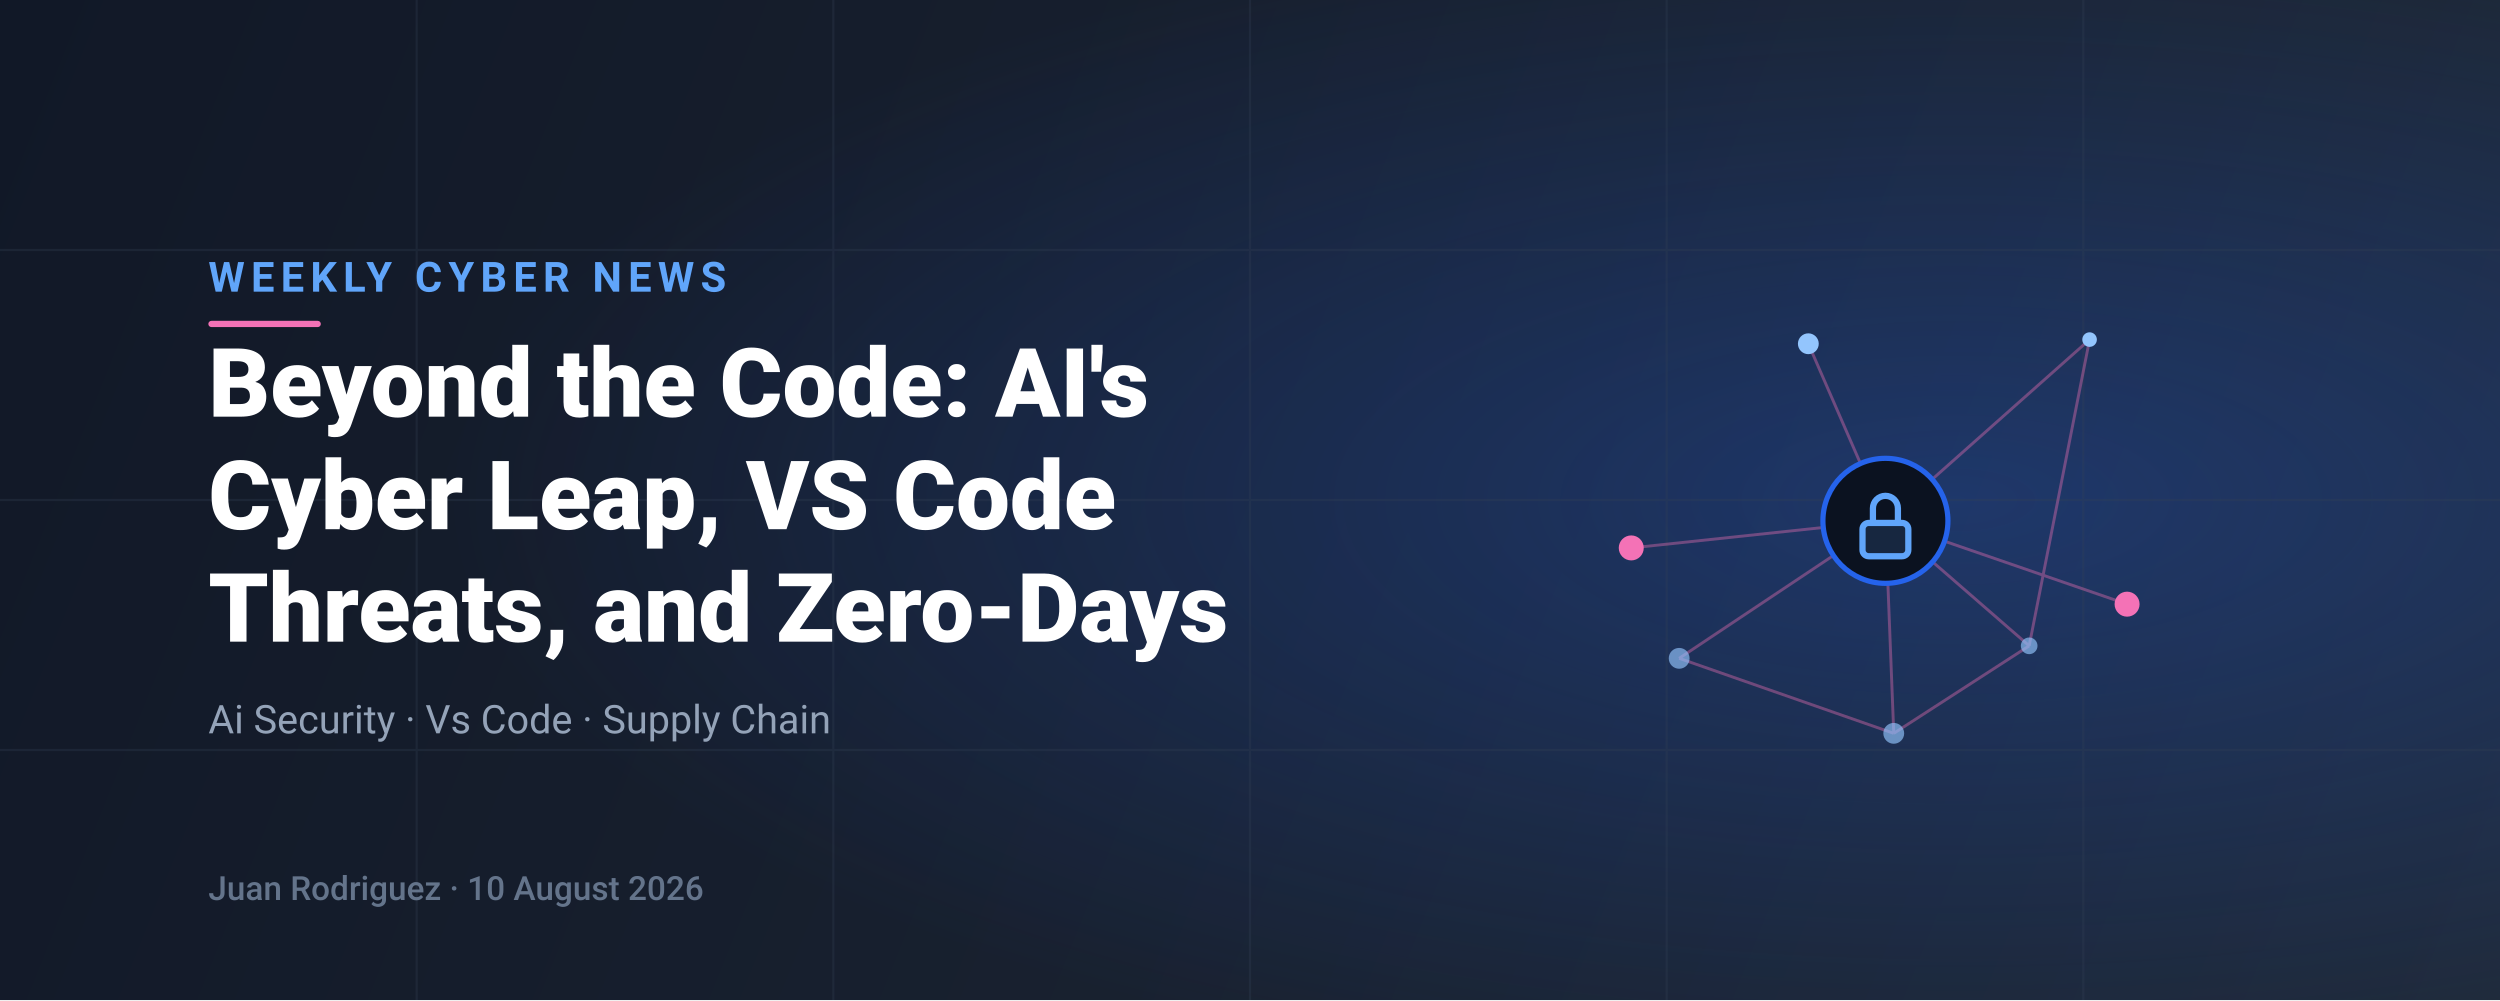
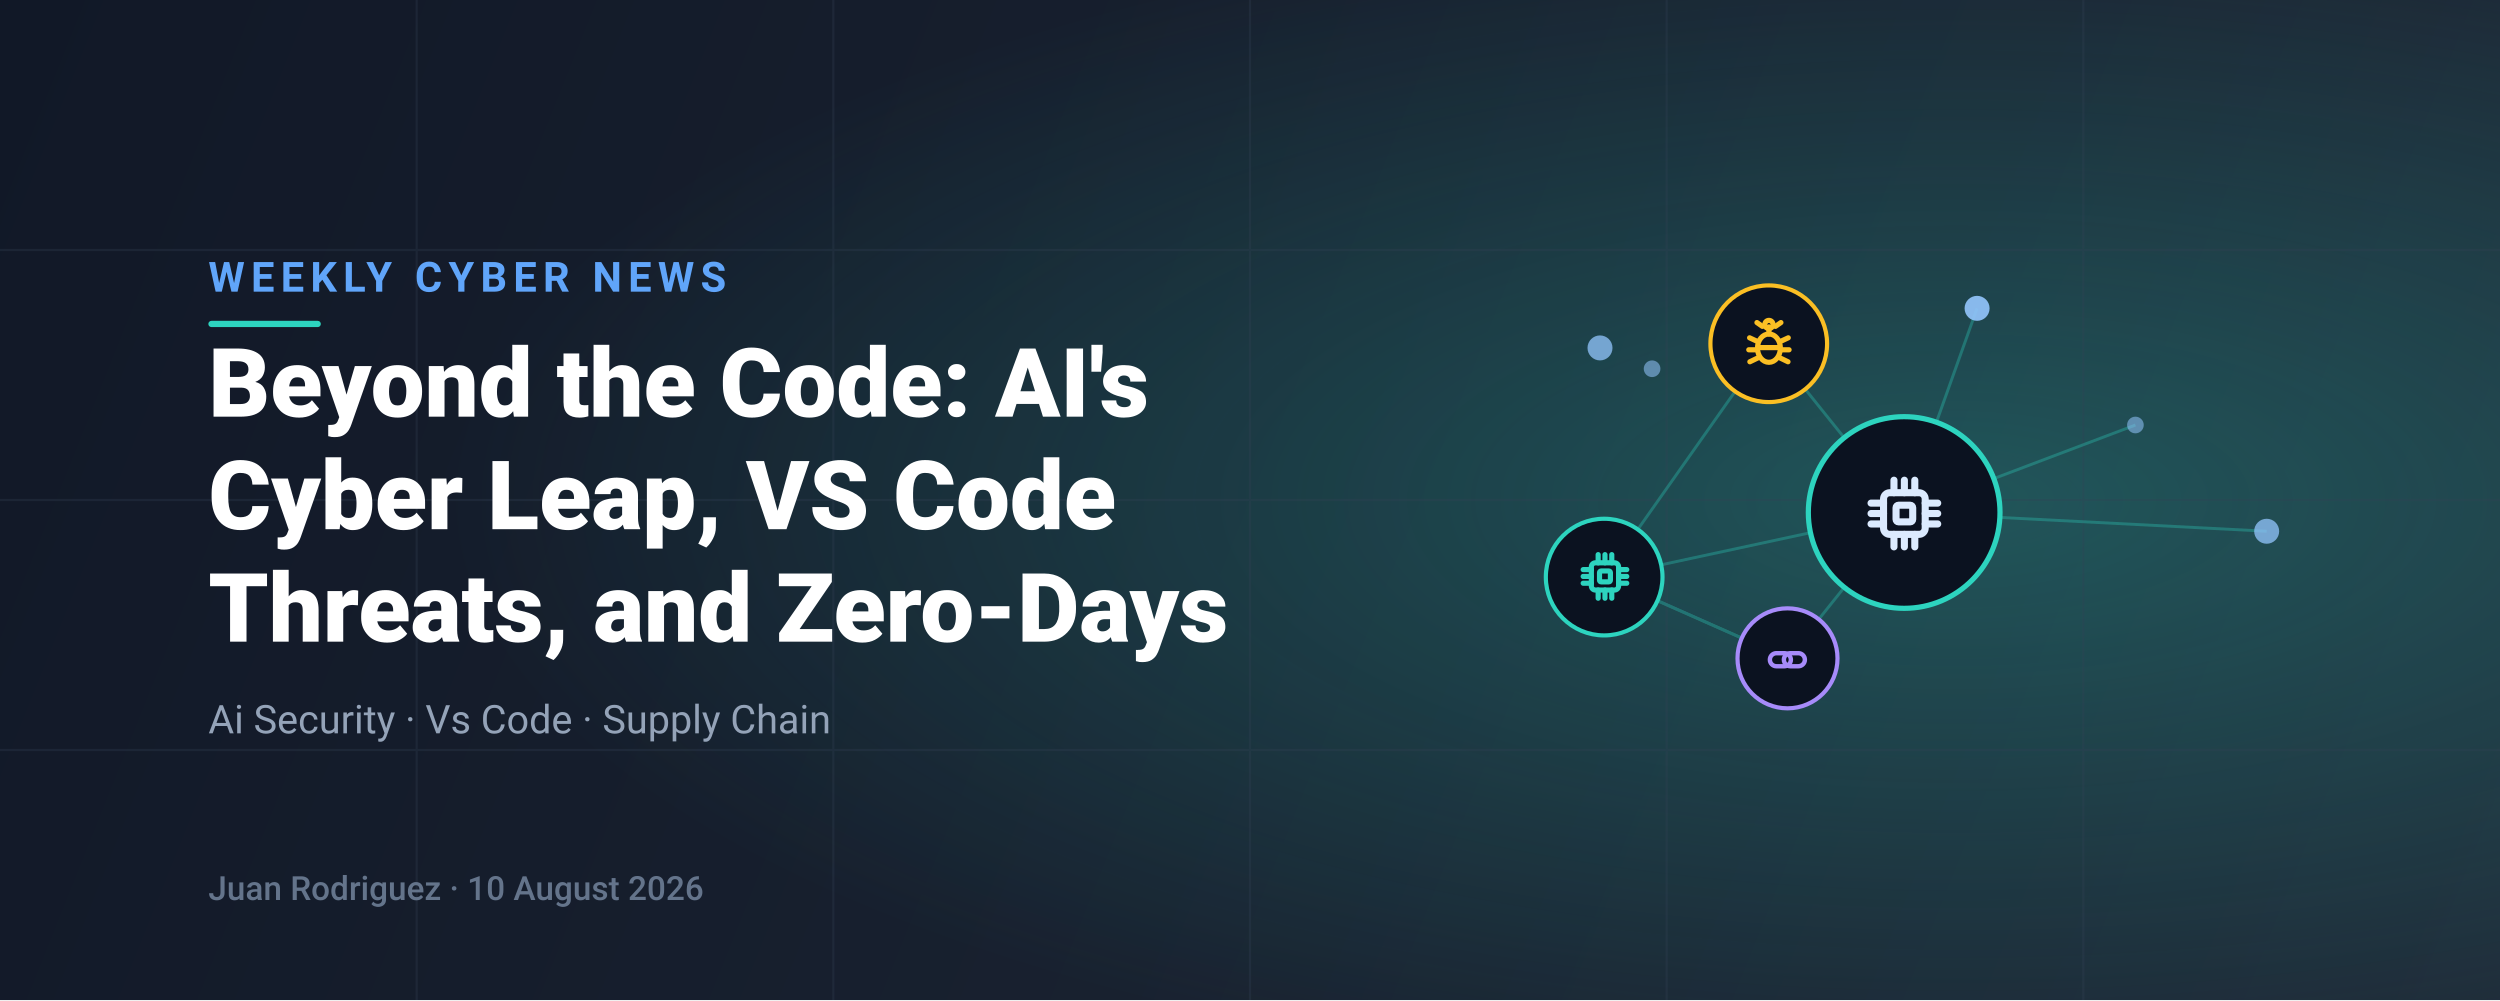
<svg xmlns="http://www.w3.org/2000/svg" viewBox="0 0 1200 480" fill="none" role="img" aria-label="Beyond the Code: AI's Cyber Leap, VS Code Threats, and Zero-Days">
  <defs>
    <linearGradient id="bg" x1="0" y1="0" x2="1200" y2="480" gradientUnits="userSpaceOnUse">
      <stop offset="0" stop-color="#111827" />
      <stop offset="1" stop-color="#1f2937" />
    </linearGradient>
    <radialGradient id="glow" cx="0.78" cy="0.5" r="0.6">
-       <stop offset="0" stop-color="#2563eb" stop-opacity="0.30" />
-       <stop offset="1" stop-color="#2563eb" stop-opacity="0" />
+       <stop offset="0" stop-color="#2dd4bf" stop-opacity="0.28" />
+       <stop offset="1" stop-color="#2dd4bf" stop-opacity="0" />
    </radialGradient>
  </defs>
  <rect width="1200" height="480" fill="url(#bg)" />
  <rect width="1200" height="480" fill="url(#glow)" />
  <g stroke="#334155" stroke-width="1" opacity="0.30">
    <path d="M0 120 H1200 M0 240 H1200 M0 360 H1200" />
    <path d="M200 0 V480 M400 0 V480 M600 0 V480 M800 0 V480 M1000 0 V480" />
  </g>
-   <g stroke="#f472b6" stroke-width="1.4" opacity="0.38" fill="none">
-     <path d="M905 250 L783 263" />
-     <path d="M905 250 L1021 290" />
-     <path d="M905 250 L974 310" />
-     <path d="M905 250 L806 316" />
-     <path d="M905 250 L909 352" />
-     <path d="M905 250 L1003 163" />
-     <path d="M905 250 L868 165" />
-     <path d="M974 310 L909 352" />
-     <path d="M806 316 L909 352" />
-     <path d="M1003 163 L974 310" />
+   <g stroke="#2dd4bf" stroke-width="1.4" opacity="0.32" fill="none">
+     <path d="M914 246 L858 316" />
+     <path d="M914 246 L849 165" />
+     <path d="M914 246 L770 277" />
+     <path d="M858 316 L770 277" />
+     <path d="M858 316 L770 277" />
+     <path d="M770 277 L849 165" />
+     <path d="M914 246 L1025 204" />
+     <path d="M914 246 L1088 255" />
+     <path d="M914 246 L949 148" />
  </g>
-   <g>
-     <circle cx="905" cy="250" r="30" fill="#0b1220" stroke="#2563eb" stroke-width="2.5" />
-     <g transform="translate(905 252)" stroke="#60a5fa" stroke-width="3" fill="none" stroke-linecap="round">
-       <rect x="-11" y="-1" width="22" height="16" rx="3" fill="#60a5fa" fill-opacity="0.15" />
-       <path d="M-6 -1 V-8 a6 6 0 0 1 12 0 V-1" />
-     </g>
-     <circle cx="783" cy="263" r="6" fill="#f472b6" />
-     <circle cx="1021" cy="290" r="6" fill="#f472b6" />
-     <circle cx="974" cy="310" r="4" fill="#93c5fd" opacity="0.65" />
-     <circle cx="806" cy="316" r="5" fill="#93c5fd" opacity="0.65" />
-     <circle cx="909" cy="352" r="5" fill="#93c5fd" opacity="0.65" />
-     <circle cx="1003" cy="163" r="3.5" fill="#93c5fd" opacity="1.0" />
-     <circle cx="868" cy="165" r="5" fill="#93c5fd" opacity="1.0" />
+   <circle cx="1025" cy="204" r="4" fill="#93c5fd" opacity="0.55" />
+   <circle cx="1088" cy="255" r="6" fill="#93c5fd" opacity="0.75" />
+   <circle cx="793" cy="177" r="4" fill="#93c5fd" opacity="0.55" />
+   <circle cx="949" cy="148" r="6" fill="#93c5fd" opacity="0.9" />
+   <circle cx="768" cy="167" r="6" fill="#93c5fd" opacity="0.75" />
+   <circle cx="858" cy="316" r="24" fill="#0b1220" stroke="#a78bfa" stroke-width="2" />
+   <g transform="translate(844.5 303.0) scale(1.120)" fill="none" stroke="#a78bfa" stroke-width="1.90" stroke-linecap="round" stroke-linejoin="round">
+     <rect x="4.5" y="9.4" width="9" height="5.6" rx="2.8" />
+     <rect x="10.5" y="9.4" width="9" height="5.6" rx="2.8" />
+   </g>
+   <circle cx="849" cy="165" r="28" fill="#0b1220" stroke="#fbbf24" stroke-width="2" />
+   <g transform="translate(833.4 149.6) scale(1.307)" fill="none" stroke="#fbbf24" stroke-width="1.90" stroke-linecap="round" stroke-linejoin="round">
+     <ellipse cx="12" cy="13.4" rx="4.2" ry="5.2" />
+     <path d="M12 8.2 V5.6" />
+     <circle cx="12" cy="4.7" r="1.5" />
+     <path d="M9.6 5.4 L7.6 4 M14.4 5.4 L16.4 4" />
+     <path d="M7.9 11 L4.9 9.6 M7.6 14 L4.6 14 M7.9 17 L5 18.4" />
+     <path d="M16.1 11 L19.1 9.6 M16.4 14 L19.4 14 M16.1 17 L19 18.4" />
+     <path d="M8 13.2 H16" />
+   </g>
+   <circle cx="770" cy="277" r="28" fill="#0b1220" stroke="#2dd4bf" stroke-width="2" />
+   <g transform="translate(754.7 261.0) scale(1.307)" fill="none" stroke="#2dd4bf" stroke-width="1.90" stroke-linecap="round" stroke-linejoin="round">
+     <rect x="7" y="7" width="10" height="10" rx="1.5" />
+     <rect x="10" y="10" width="4" height="4" rx="0.6" />
+     <path d="M9.5 7 V4 M12 7 V4 M14.5 7 V4 M9.5 17 V20 M12 17 V20 M14.5 17 V20 M7 9.5 H4 M7 12 H4 M7 14.5 H4 M17 9.5 H20 M17 12 H20 M17 14.5 H20" />
+   </g>
+   <circle cx="914" cy="246" r="46" fill="#0b1220" stroke="#2dd4bf" stroke-width="2.5" />
+   <g transform="translate(890.1 222.5) scale(2.000)" fill="none" stroke="#dbeafe" stroke-width="1.70" stroke-linecap="round" stroke-linejoin="round">
+     <rect x="7" y="7" width="10" height="10" rx="1.5" />
+     <rect x="10" y="10" width="4" height="4" rx="0.6" />
+     <path d="M9.5 7 V4 M12 7 V4 M14.5 7 V4 M9.5 17 V20 M12 17 V20 M14.5 17 V20 M7 9.5 H4 M7 12 H4 M7 14.5 H4 M17 9.5 H20 M17 12 H20 M17 14.5 H20" />
  </g>
  <g font-family="ui-sans-serif, system-ui, -apple-system, Segoe UI, Roboto, sans-serif">
    <text x="100" y="140" fill="#60a5fa" font-size="20" font-weight="600" letter-spacing="3">WEEKLY CYBER NEWS</text>
-     <rect x="100" y="154" width="54" height="3" rx="1.5" fill="#f472b6" />
+     <rect x="100" y="154" width="54" height="3" rx="1.5" fill="#2dd4bf" />
    <text x="100" y="200" fill="#ffffff" font-size="46" font-weight="800">
      <tspan x="100" dy="0">Beyond the Code: AI's</tspan>
      <tspan x="100" dy="54">Cyber Leap, VS Code</tspan>
      <tspan x="100" dy="54">Threats, and Zero-Days</tspan>
    </text>
    <text x="100" y="352" fill="#94a3b8" font-size="19" font-weight="400">Ai Security · Vs Code · Supply Chain</text>
    <text x="100" y="432" fill="#64748b" font-size="16" font-weight="500">Juan Rodriguez · 10 August 2026</text>
  </g>
</svg>
